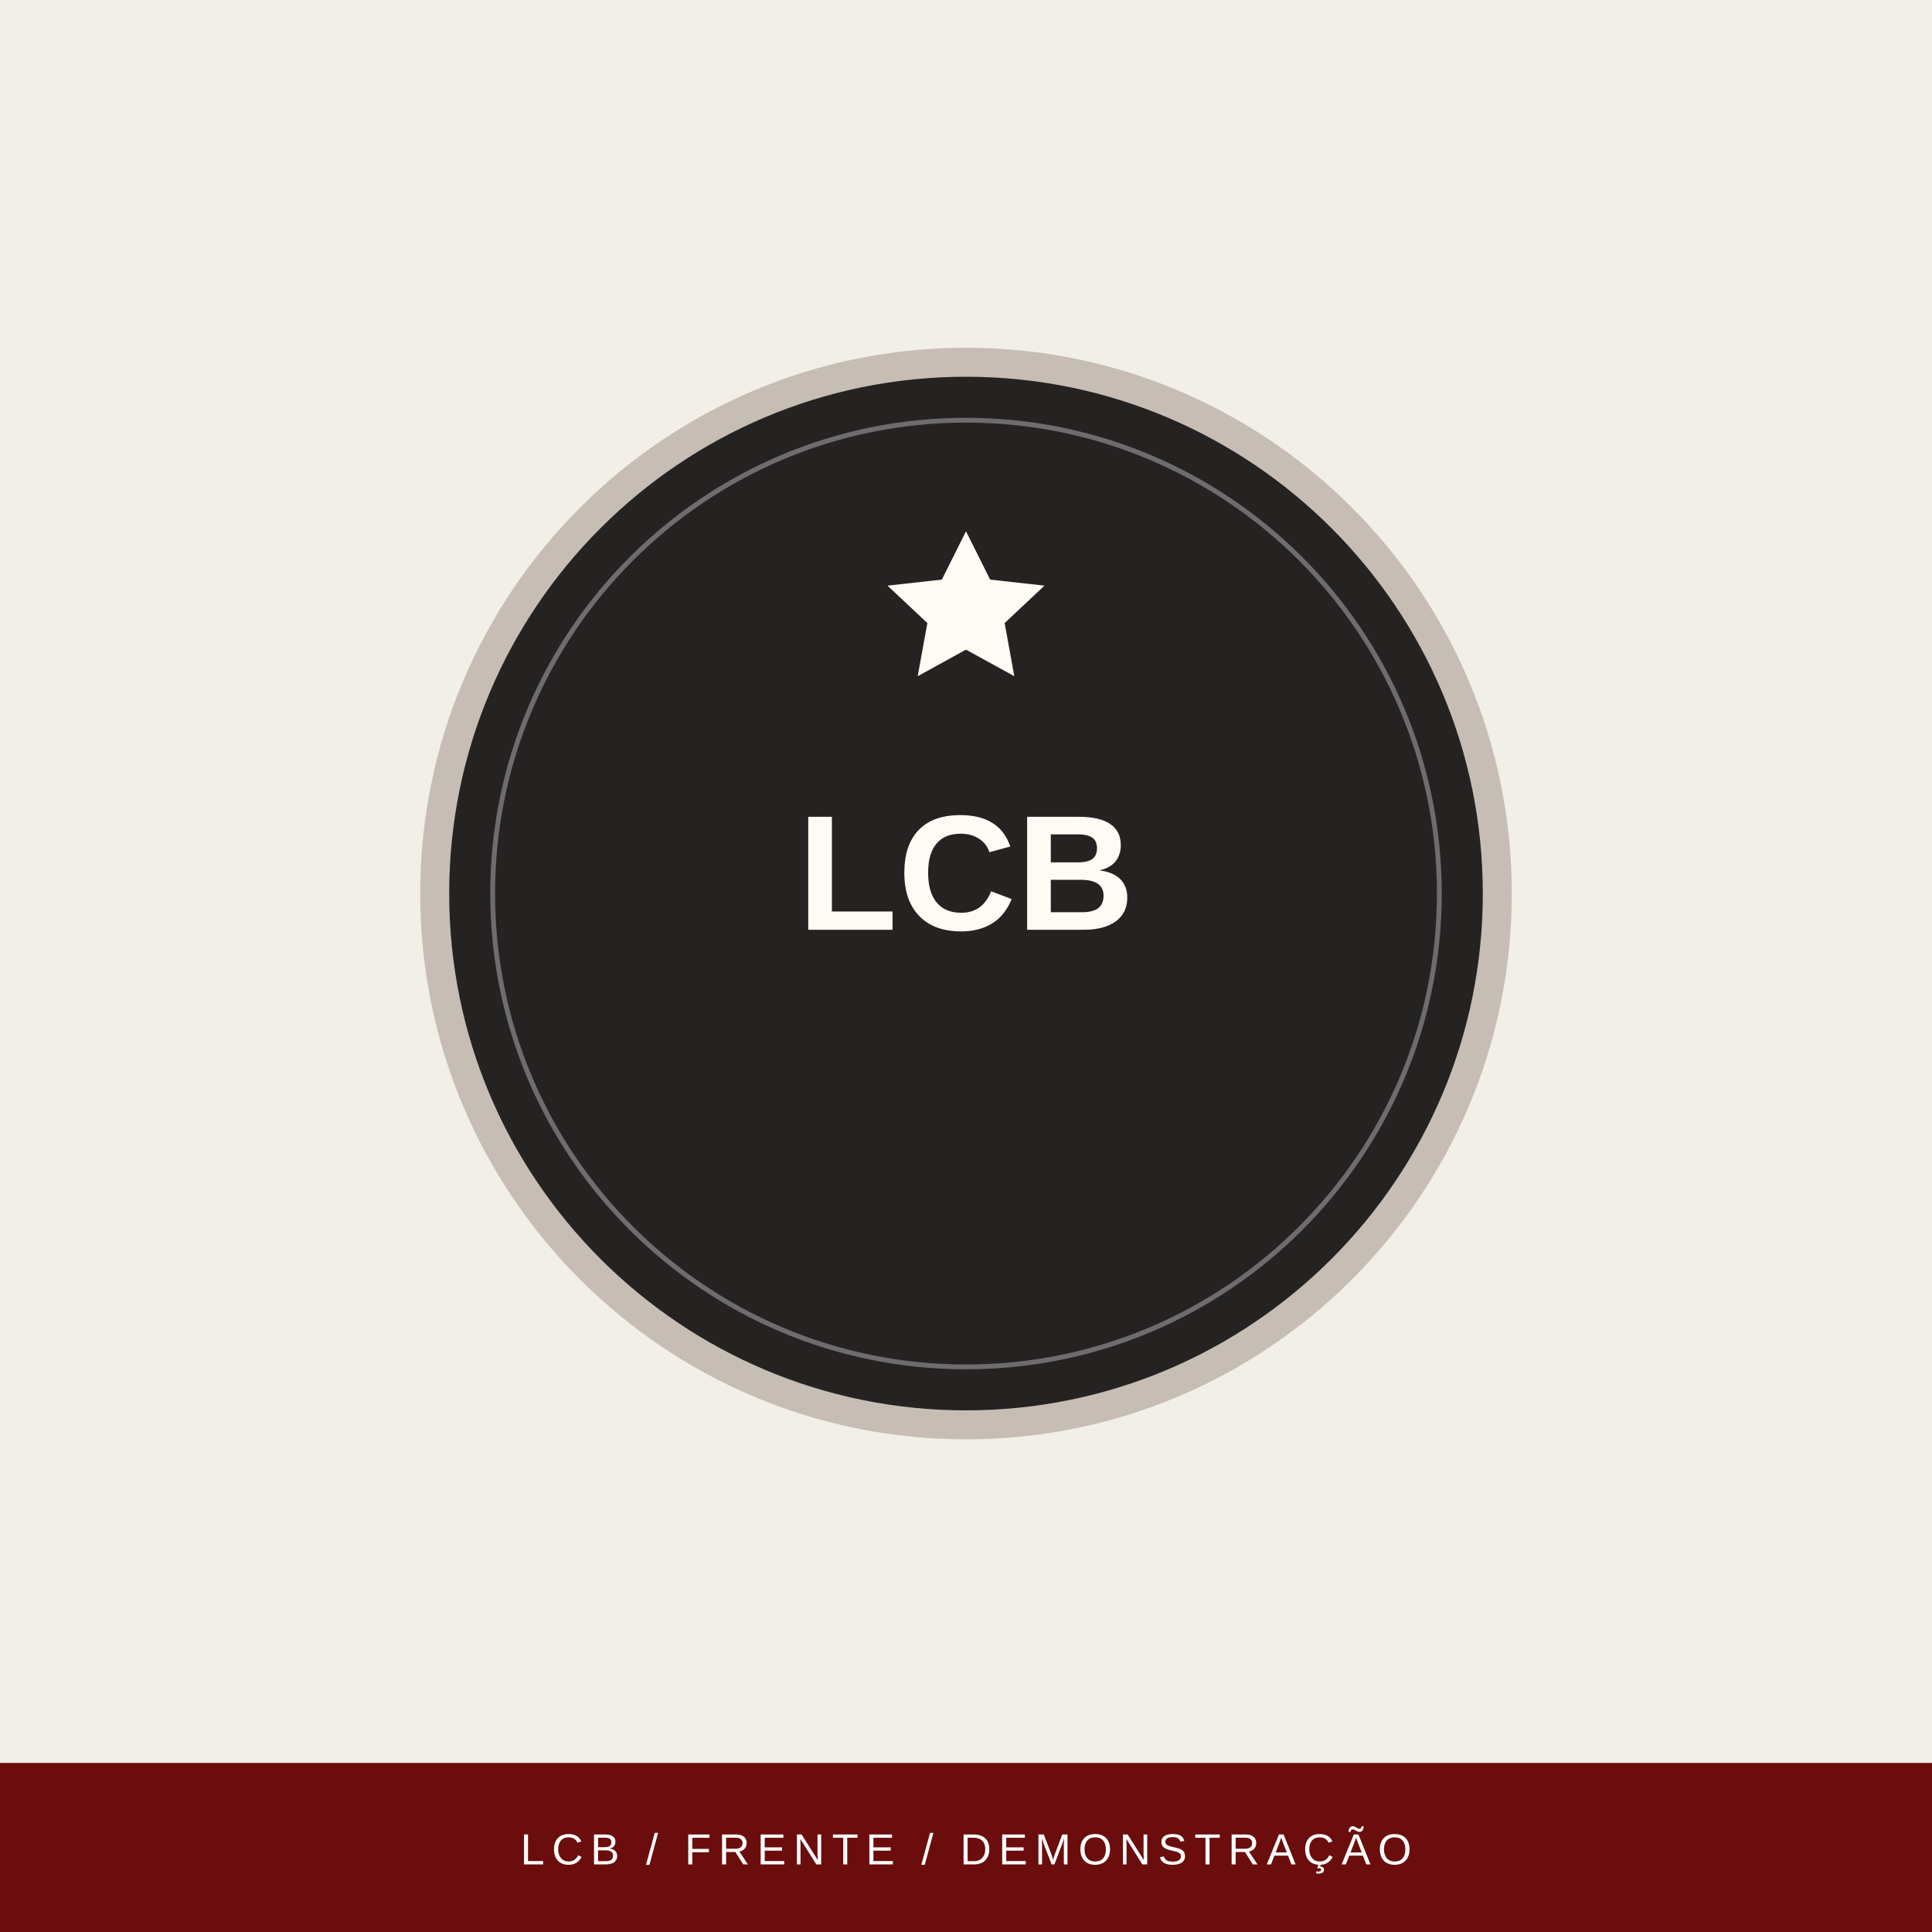
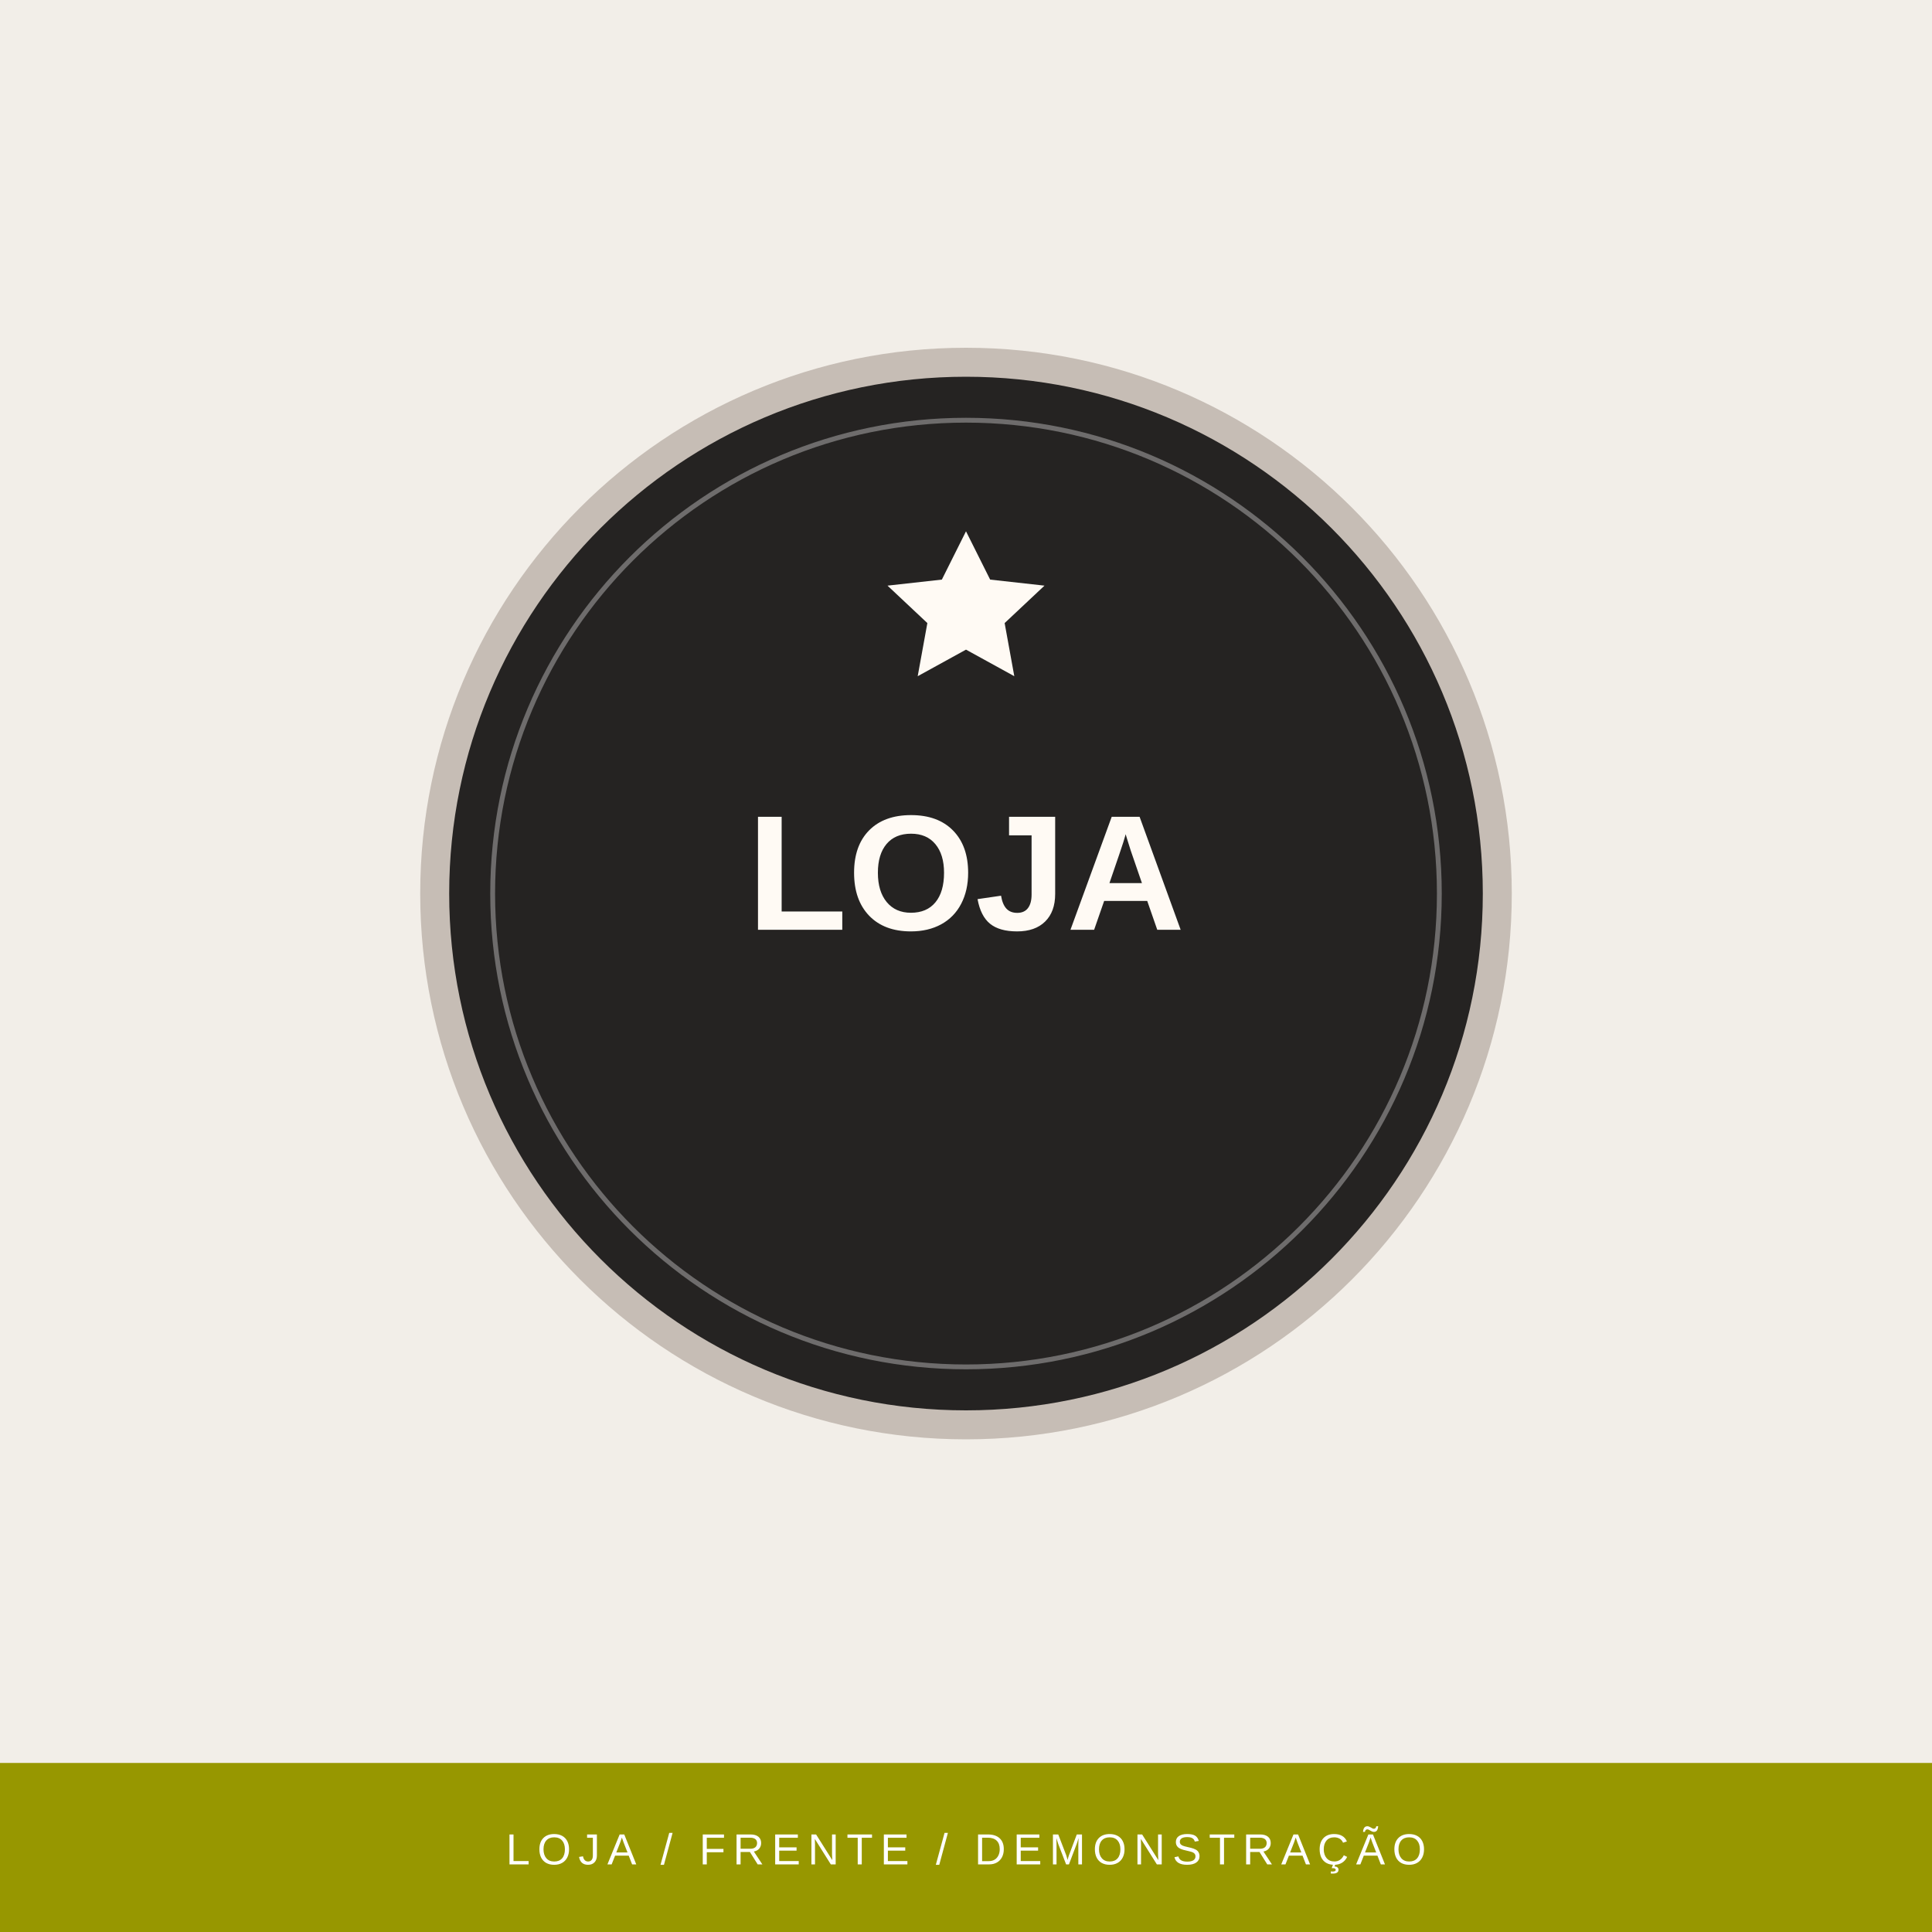
<svg xmlns="http://www.w3.org/2000/svg" width="800" height="800" viewBox="0 0 800 800">
  <rect width="800" height="800" fill="#f2eee8" />
  <g transform="translate(0 0)">
    <circle cx="400" cy="370" r="220" fill="#252322" stroke="#c6bdb5" stroke-width="12" />
    <circle cx="400" cy="370" r="196" fill="none" stroke="#ffffff55" stroke-width="2" />
-     <text x="400" y="385" font-family="Arial,sans-serif" font-size="68" font-weight="900" text-anchor="middle" fill="#fffaf4">LCB</text>
+     <text x="400" y="385" font-family="Arial,sans-serif" font-size="68" font-weight="900" text-anchor="middle" fill="#fffaf4">LOJA</text>
    <path d="M380 300 L400 260 L420 300 L465 305 L432 336 L440 380 L400 358 L360 380 L368 336 L335 305Z" fill="#fffaf4" transform="translate(200 90) scale(.5)" />
  </g>
-   <rect y="730" width="800" height="70" fill="#6b0d0d" />
-   <text x="400" y="772" text-anchor="middle" font-family="Arial,sans-serif" font-size="18" letter-spacing="3" fill="white">LCB / FRENTE / DEMONSTRAÇÃO</text>
+   <rect y="730" width="800" height="70" fill="#979700" />
+   <text x="400" y="772" text-anchor="middle" font-family="Arial,sans-serif" font-size="18" letter-spacing="3" fill="white">LOJA / FRENTE / DEMONSTRAÇÃO</text>
</svg>
